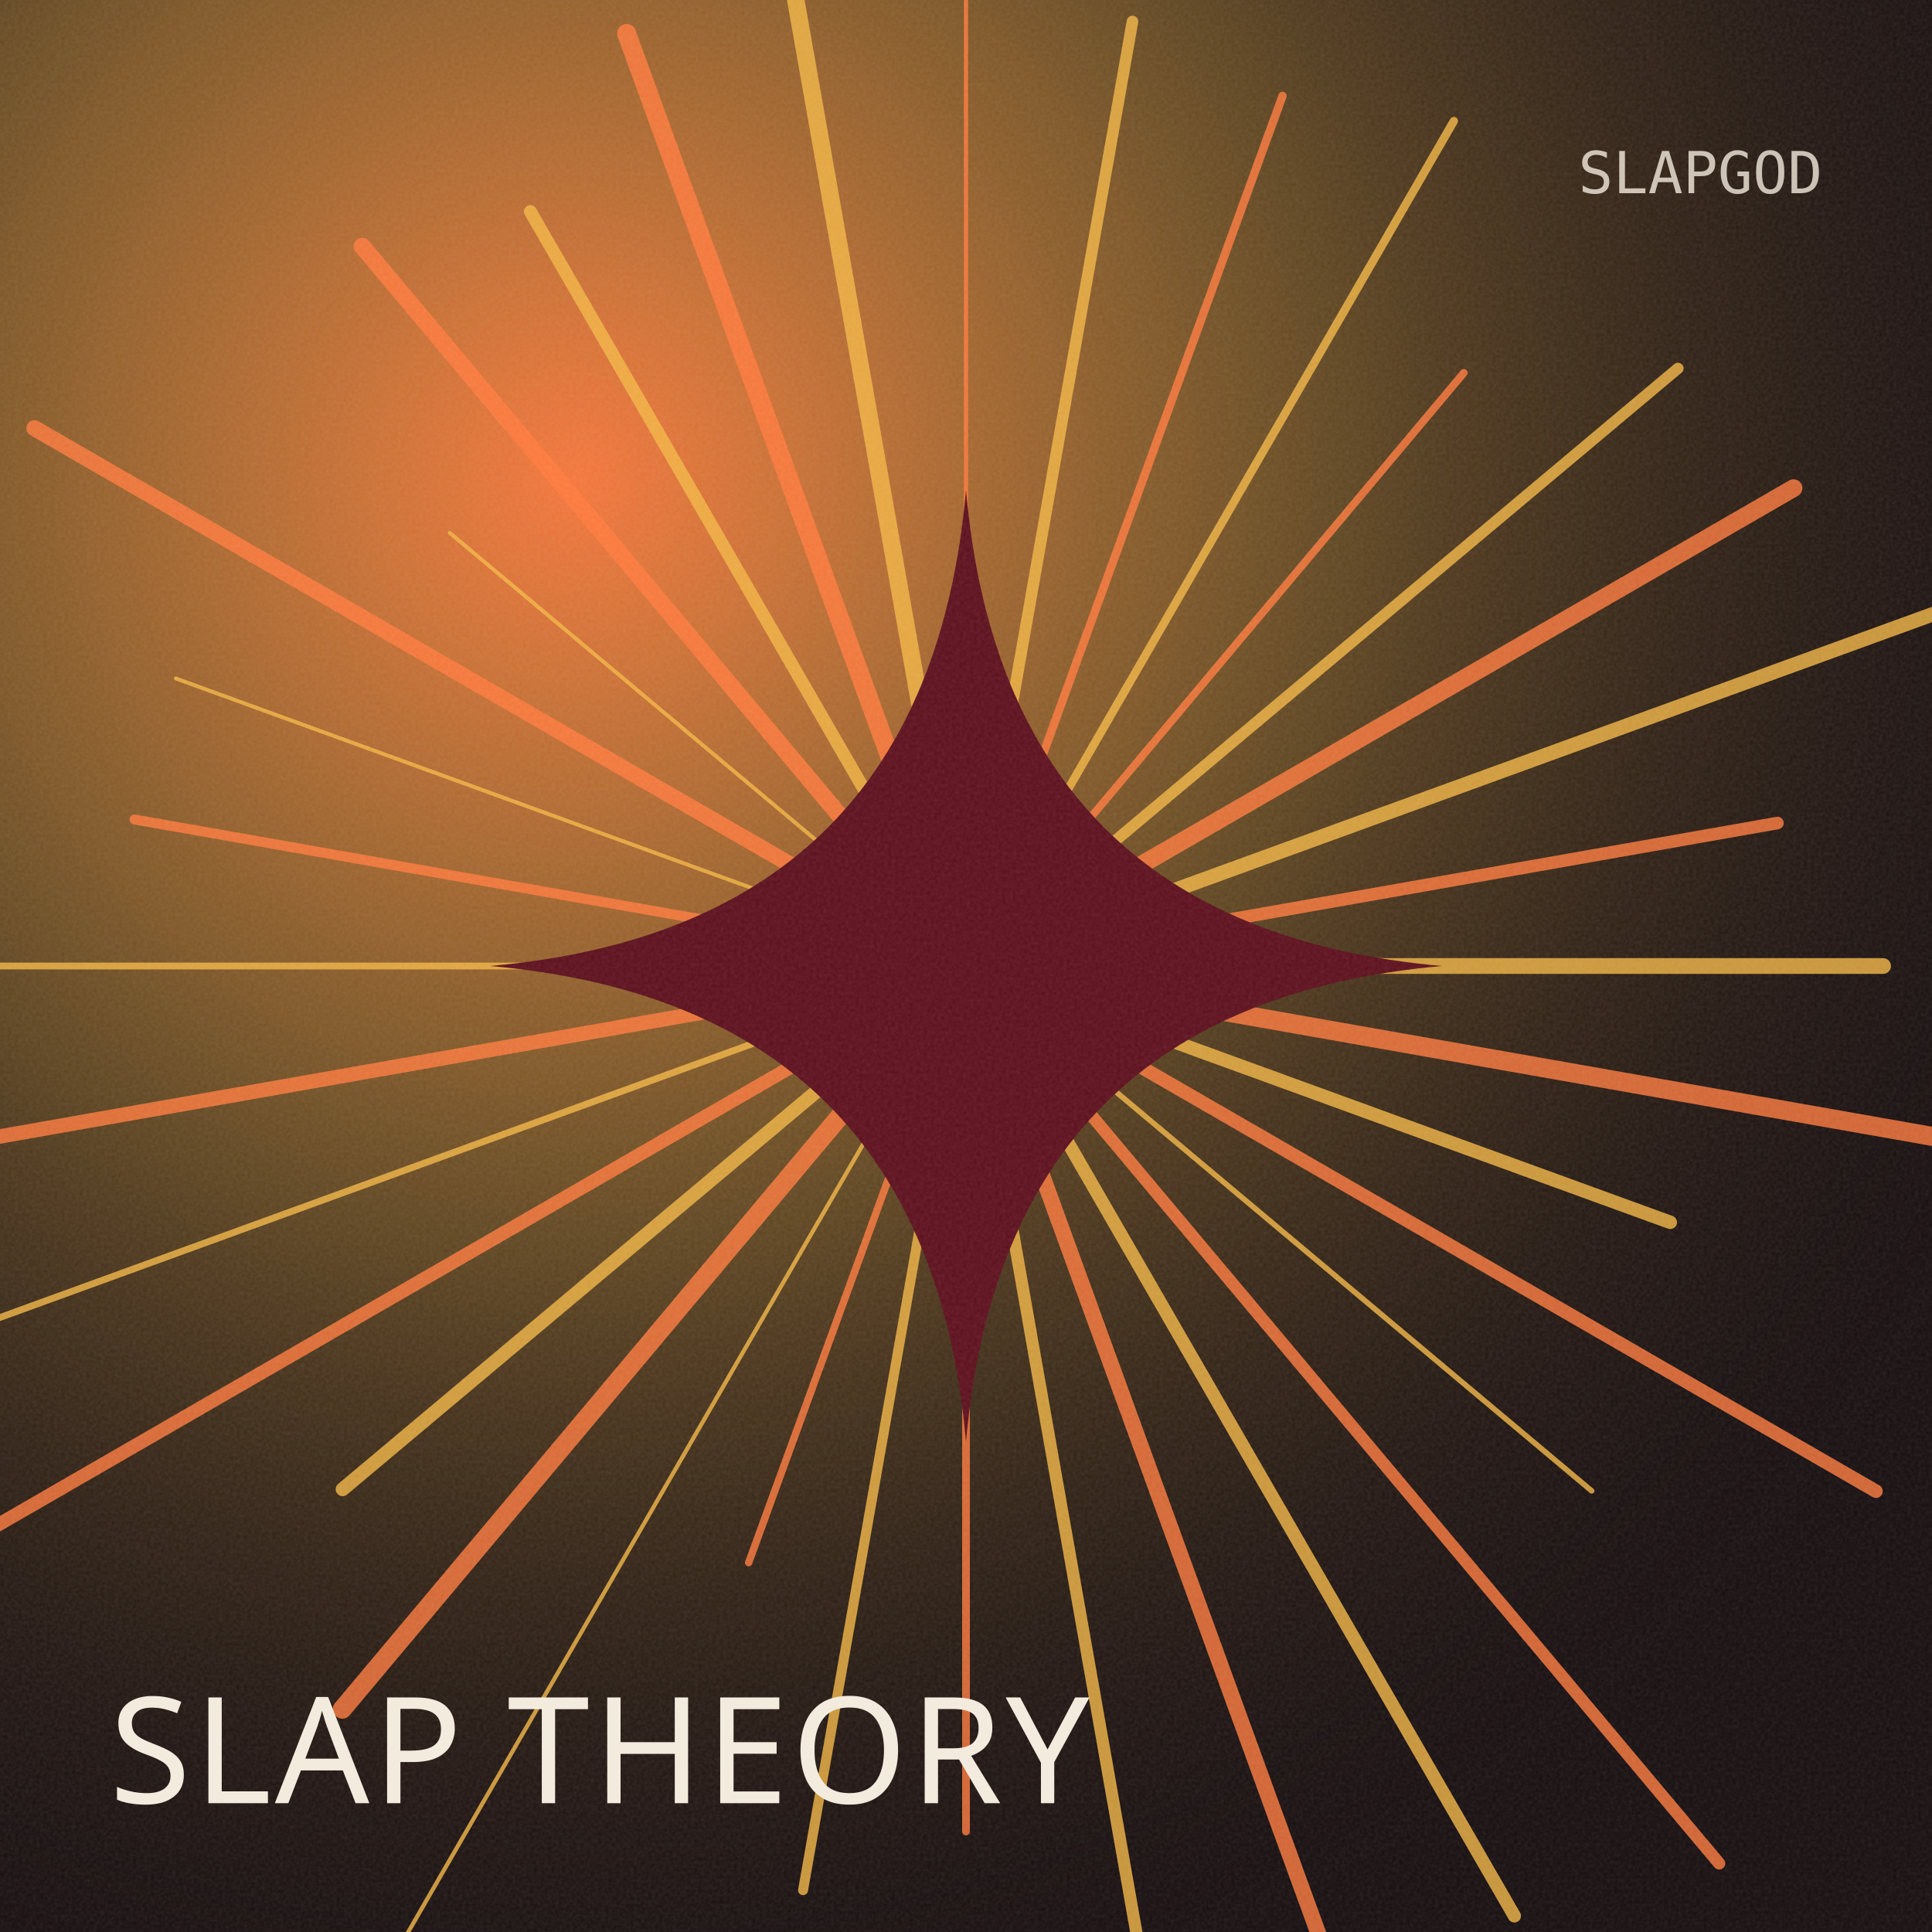
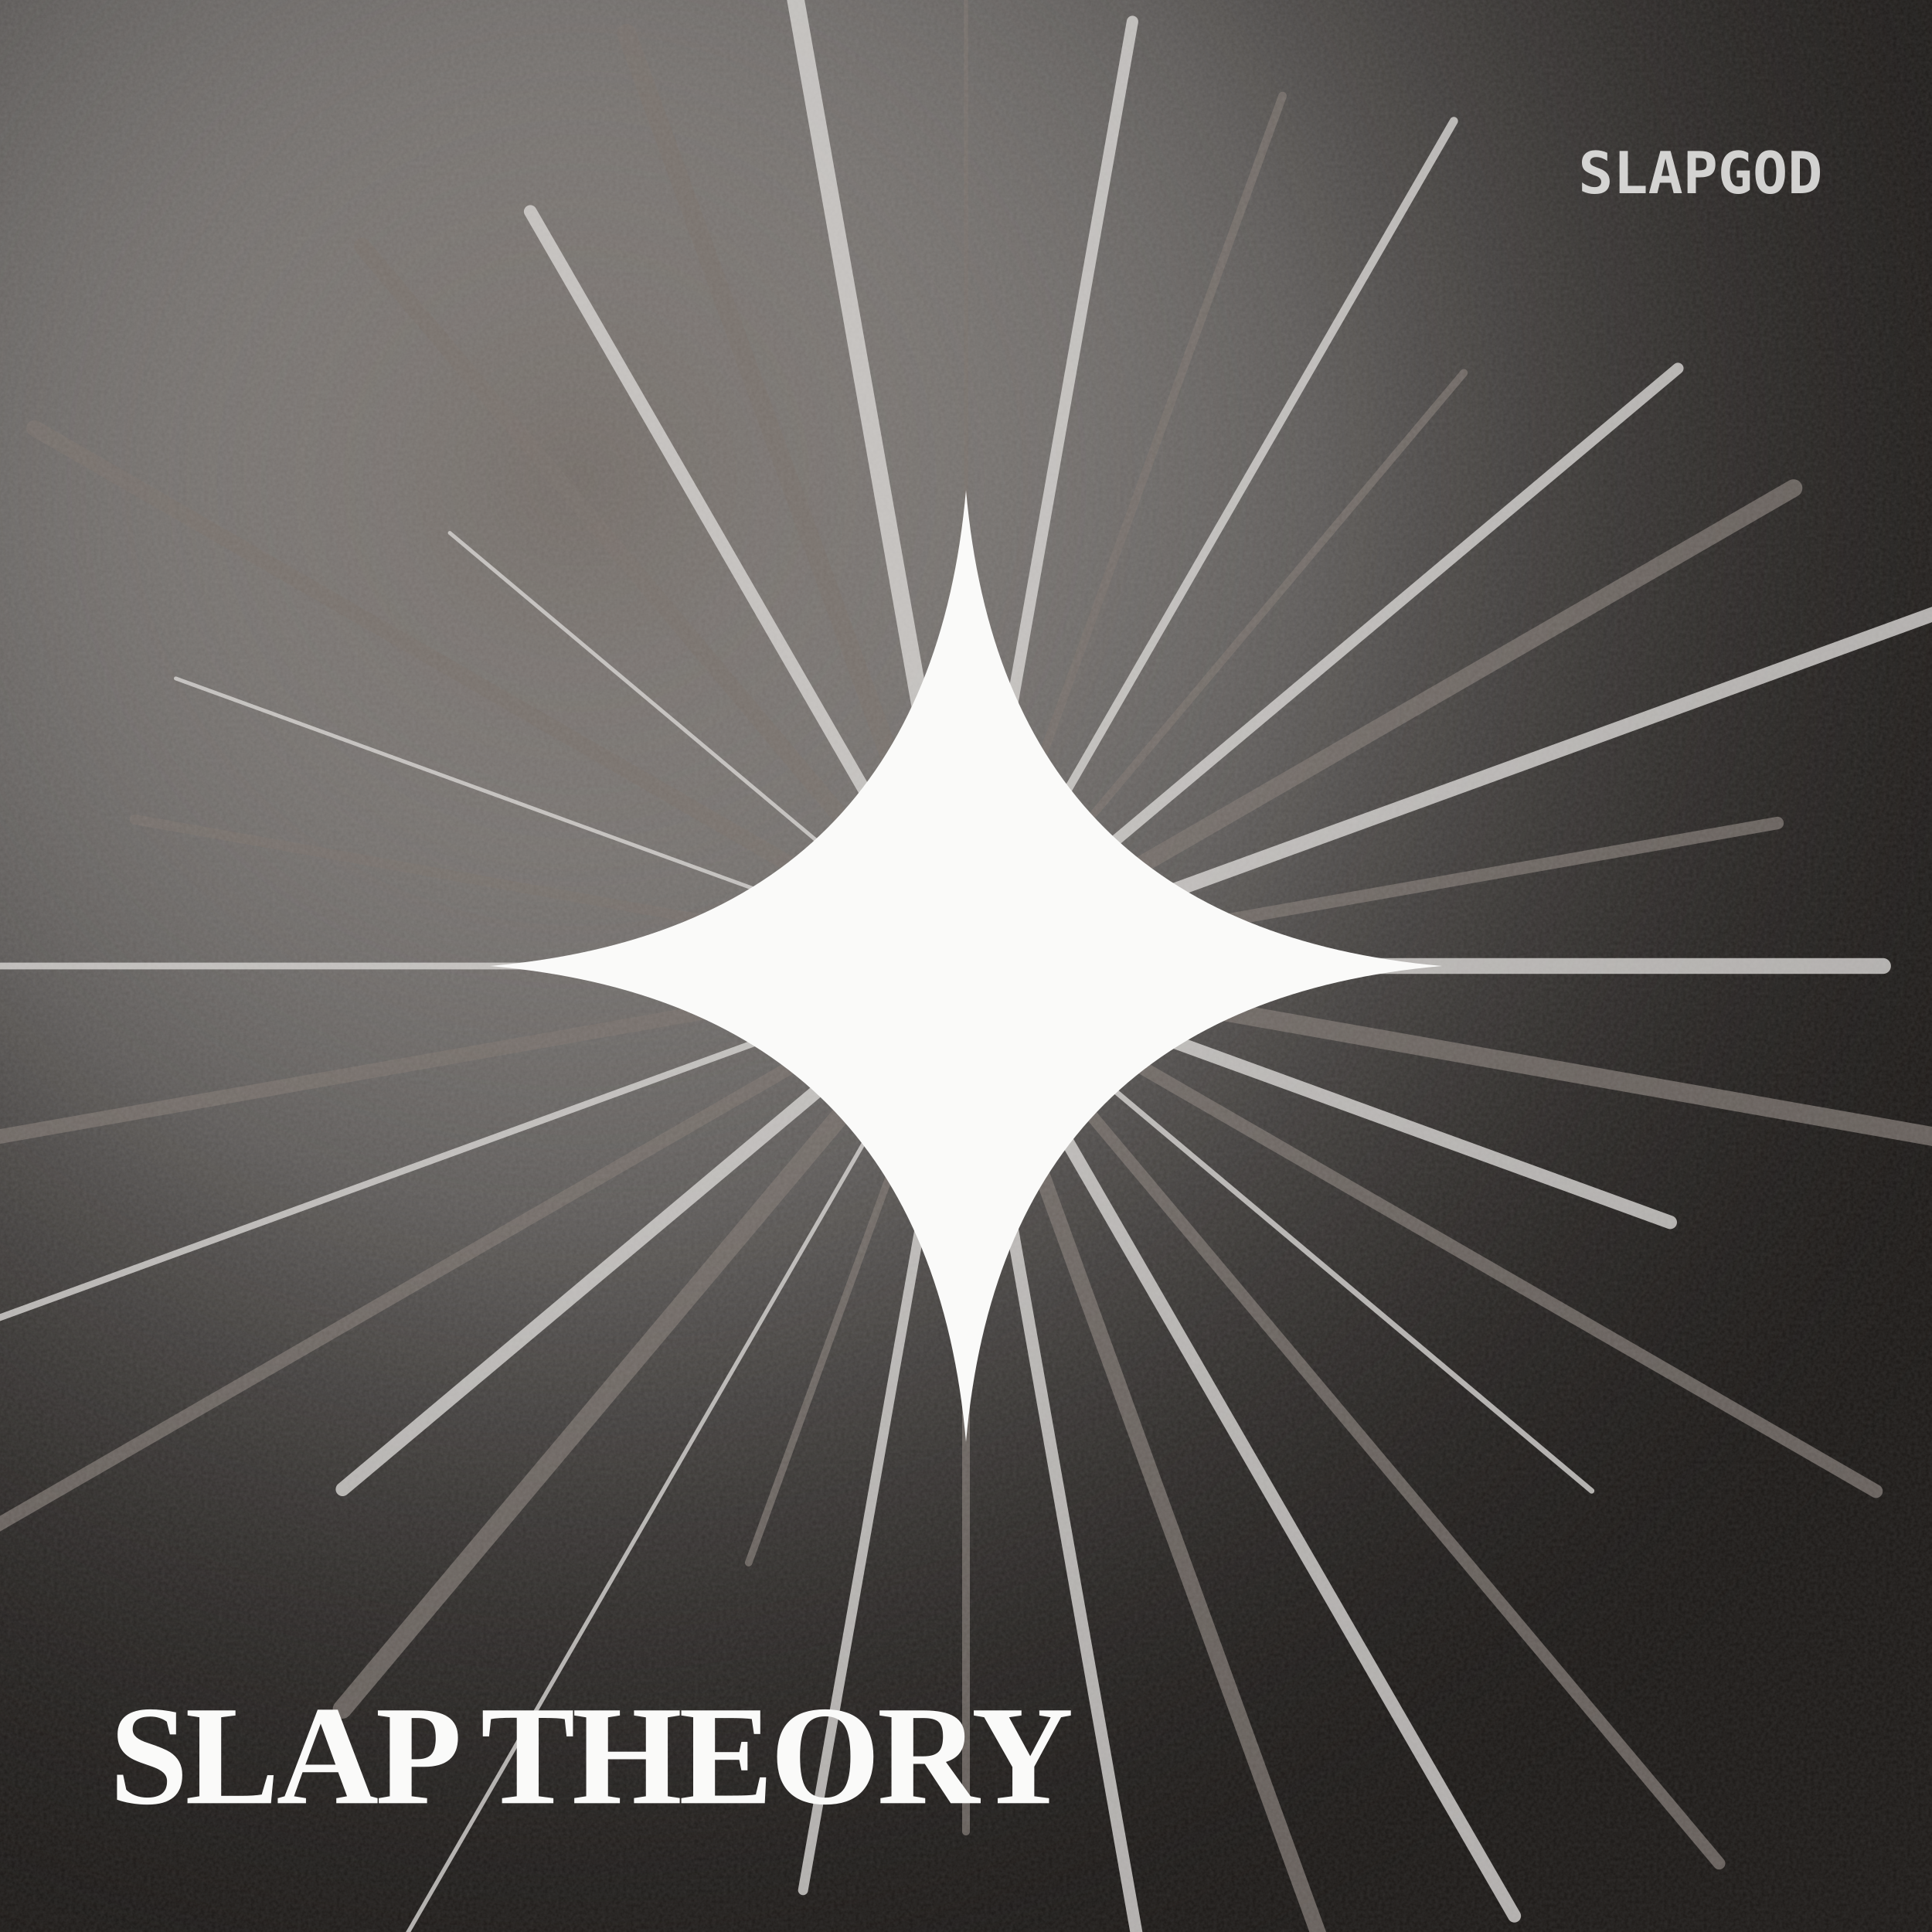
<svg xmlns="http://www.w3.org/2000/svg" viewBox="0 0 600 600" width="600" height="600">
  <defs>
    <radialGradient id="g1-slaptheorydrums" cx="30%" cy="25%" r="85%">
-       <stop offset="0" stop-color="#FF7A3C" stop-opacity=".95" />
-       <stop offset=".45" stop-color="#F2B544" stop-opacity=".35" />
-       <stop offset="1" stop-color="#0B0708" stop-opacity="0" />
+       <stop offset="0" stop-color="#78716C" stop-opacity=".95" />
+       <stop offset=".45" stop-color="#D6D3D1" stop-opacity=".35" />
+       <stop offset="1" stop-color="#0C0A09" stop-opacity="0" />
    </radialGradient>
    <linearGradient id="g2-slaptheorydrums" x1="0" y1="0" x2="1" y2="1">
-       <stop offset="0" stop-color="#FF7A3C" />
-       <stop offset=".5" stop-color="#F2B544" />
-       <stop offset="1" stop-color="#5C0F1C" />
+       <stop offset="0" stop-color="#78716C" />
+       <stop offset=".5" stop-color="#D6D3D1" />
+       <stop offset="1" stop-color="#FAFAF9" />
    </linearGradient>
    <filter id="grain-slaptheorydrums" x="0" y="0" width="100%" height="100%">
      <feTurbulence type="fractalNoise" baseFrequency=".9" numOctaves="2" stitchTiles="stitch" />
      <feColorMatrix values="0 0 0 0 1  0 0 0 0 1  0 0 0 0 1  0 0 0 .09 0" />
    </filter>
    <filter id="soft-slaptheorydrums">
      <feGaussianBlur stdDeviation="18" />
    </filter>
  </defs>
-   <rect width="600" height="600" fill="#0B0708" />
-   <rect width="600" height="600" fill="#160D0F" />
+   <rect width="600" height="600" fill="#0C0A09" />
+   <rect width="600" height="600" fill="#1C1917" />
  <rect width="600" height="600" fill="url(#g1-slaptheorydrums)" />
-   <line x1="300" y1="300" x2="584.8" y2="300" stroke="#F2B544" stroke-width="4.9" stroke-linecap="round" stroke-opacity=".8" />
-   <line x1="300" y1="300" x2="628.9" y2="358" stroke="#FF7A3C" stroke-width="5.9" stroke-linecap="round" stroke-opacity=".8" />
-   <line x1="300" y1="300" x2="518.7" y2="379.6" stroke="#F2B544" stroke-width="4.2" stroke-linecap="round" stroke-opacity=".8" />
-   <line x1="300" y1="300" x2="582.6" y2="463.1" stroke="#FF7A3C" stroke-width="4.2" stroke-linecap="round" stroke-opacity=".8" />
-   <line x1="300" y1="300" x2="494.3" y2="463" stroke="#F2B544" stroke-width="1.7" stroke-linecap="round" stroke-opacity=".8" />
-   <line x1="300" y1="300" x2="533.9" y2="578.7" stroke="#FF7A3C" stroke-width="3.8" stroke-linecap="round" stroke-opacity=".8" />
-   <line x1="300" y1="300" x2="470.3" y2="595" stroke="#F2B544" stroke-width="4.1" stroke-linecap="round" stroke-opacity=".8" />
-   <line x1="300" y1="300" x2="412.3" y2="608.4" stroke="#FF7A3C" stroke-width="4.9" stroke-linecap="round" stroke-opacity=".8" />
-   <line x1="300" y1="300" x2="364" y2="663.1" stroke="#F2B544" stroke-width="3.8" stroke-linecap="round" stroke-opacity=".8" />
-   <line x1="300" y1="300" x2="300" y2="568.8" stroke="#FF7A3C" stroke-width="2.4" stroke-linecap="round" stroke-opacity=".8" />
-   <line x1="300" y1="300" x2="249.4" y2="587" stroke="#F2B544" stroke-width="3.1" stroke-linecap="round" stroke-opacity=".8" />
-   <line x1="300" y1="300" x2="232.5" y2="485.3" stroke="#FF7A3C" stroke-width="2.3" stroke-linecap="round" stroke-opacity=".8" />
-   <line x1="300" y1="300" x2="105.7" y2="636.5" stroke="#F2B544" stroke-width="1.3" stroke-linecap="round" stroke-opacity=".8" />
-   <line x1="300" y1="300" x2="106.3" y2="530.8" stroke="#FF7A3C" stroke-width="5.9" stroke-linecap="round" stroke-opacity=".8" />
-   <line x1="300" y1="300" x2="106.4" y2="462.5" stroke="#F2B544" stroke-width="4.3" stroke-linecap="round" stroke-opacity=".8" />
-   <line x1="300" y1="300" x2="-2.1" y2="474.4" stroke="#FF7A3C" stroke-width="4.2" stroke-linecap="round" stroke-opacity=".8" />
-   <line x1="300" y1="300" x2="-16.6" y2="415.2" stroke="#F2B544" stroke-width="2.1" stroke-linecap="round" stroke-opacity=".8" />
-   <line x1="300" y1="300" x2="-41.2" y2="360.2" stroke="#FF7A3C" stroke-width="4.5" stroke-linecap="round" stroke-opacity=".8" />
-   <line x1="300" y1="300" x2="-18.9" y2="300" stroke="#F2B544" stroke-width="2.1" stroke-linecap="round" stroke-opacity=".8" />
-   <line x1="300" y1="300" x2="41.8" y2="254.5" stroke="#FF7A3C" stroke-width="3.1" stroke-linecap="round" stroke-opacity=".8" />
-   <line x1="300" y1="300" x2="54.6" y2="210.7" stroke="#F2B544" stroke-width="1.2" stroke-linecap="round" stroke-opacity=".8" />
-   <line x1="300" y1="300" x2="10.7" y2="133" stroke="#FF7A3C" stroke-width="5" stroke-linecap="round" stroke-opacity=".8" />
-   <line x1="300" y1="300" x2="139.7" y2="165.5" stroke="#F2B544" stroke-width="1.2" stroke-linecap="round" stroke-opacity=".8" />
-   <line x1="300" y1="300" x2="112.5" y2="76.5" stroke="#FF7A3C" stroke-width="5.3" stroke-linecap="round" stroke-opacity=".8" />
-   <line x1="300" y1="300" x2="164.7" y2="65.7" stroke="#F2B544" stroke-width="4" stroke-linecap="round" stroke-opacity=".8" />
-   <line x1="300" y1="300" x2="194.6" y2="10.4" stroke="#FF7A3C" stroke-width="5.9" stroke-linecap="round" stroke-opacity=".8" />
-   <line x1="300" y1="300" x2="240.5" y2="-37.6" stroke="#F2B544" stroke-width="5.4" stroke-linecap="round" stroke-opacity=".8" />
-   <line x1="300" y1="300" x2="300" y2="-50.6" stroke="#FF7A3C" stroke-width="1.3" stroke-linecap="round" stroke-opacity=".8" />
-   <line x1="300" y1="300" x2="351.7" y2="6.7" stroke="#F2B544" stroke-width="3.6" stroke-linecap="round" stroke-opacity=".8" />
-   <line x1="300" y1="300" x2="398.3" y2="29.8" stroke="#FF7A3C" stroke-width="2.6" stroke-linecap="round" stroke-opacity=".8" />
-   <line x1="300" y1="300" x2="451.5" y2="37.6" stroke="#F2B544" stroke-width="2.6" stroke-linecap="round" stroke-opacity=".8" />
-   <line x1="300" y1="300" x2="454.6" y2="115.8" stroke="#FF7A3C" stroke-width="2.4" stroke-linecap="round" stroke-opacity=".8" />
-   <line x1="300" y1="300" x2="521.1" y2="114.4" stroke="#F2B544" stroke-width="3.5" stroke-linecap="round" stroke-opacity=".8" />
-   <line x1="300" y1="300" x2="557" y2="151.6" stroke="#FF7A3C" stroke-width="5.5" stroke-linecap="round" stroke-opacity=".8" />
-   <line x1="300" y1="300" x2="657.8" y2="169.8" stroke="#F2B544" stroke-width="4.5" stroke-linecap="round" stroke-opacity=".8" />
-   <line x1="300" y1="300" x2="552" y2="255.6" stroke="#FF7A3C" stroke-width="3.9" stroke-linecap="round" stroke-opacity=".8" />
-   <path d="M300,152.2 Q312,288 447.8,300 Q312,312 300,447.8 Q288,312 152.2,300 Q288,288 300,152.2Z" fill="#5C0F1C" />
+   <line x1="300" y1="300" x2="584.8" y2="300" stroke="#D6D3D1" stroke-width="4.9" stroke-linecap="round" stroke-opacity=".8" />
+   <line x1="300" y1="300" x2="628.9" y2="358" stroke="#78716C" stroke-width="5.9" stroke-linecap="round" stroke-opacity=".8" />
+   <line x1="300" y1="300" x2="518.7" y2="379.6" stroke="#D6D3D1" stroke-width="4.2" stroke-linecap="round" stroke-opacity=".8" />
+   <line x1="300" y1="300" x2="582.6" y2="463.1" stroke="#78716C" stroke-width="4.2" stroke-linecap="round" stroke-opacity=".8" />
+   <line x1="300" y1="300" x2="494.3" y2="463" stroke="#D6D3D1" stroke-width="1.7" stroke-linecap="round" stroke-opacity=".8" />
+   <line x1="300" y1="300" x2="533.9" y2="578.7" stroke="#78716C" stroke-width="3.8" stroke-linecap="round" stroke-opacity=".8" />
+   <line x1="300" y1="300" x2="470.3" y2="595" stroke="#D6D3D1" stroke-width="4.1" stroke-linecap="round" stroke-opacity=".8" />
+   <line x1="300" y1="300" x2="412.3" y2="608.4" stroke="#78716C" stroke-width="4.9" stroke-linecap="round" stroke-opacity=".8" />
+   <line x1="300" y1="300" x2="364" y2="663.1" stroke="#D6D3D1" stroke-width="3.8" stroke-linecap="round" stroke-opacity=".8" />
+   <line x1="300" y1="300" x2="300" y2="568.8" stroke="#78716C" stroke-width="2.4" stroke-linecap="round" stroke-opacity=".8" />
+   <line x1="300" y1="300" x2="249.4" y2="587" stroke="#D6D3D1" stroke-width="3.1" stroke-linecap="round" stroke-opacity=".8" />
+   <line x1="300" y1="300" x2="232.5" y2="485.3" stroke="#78716C" stroke-width="2.3" stroke-linecap="round" stroke-opacity=".8" />
+   <line x1="300" y1="300" x2="105.7" y2="636.5" stroke="#D6D3D1" stroke-width="1.3" stroke-linecap="round" stroke-opacity=".8" />
+   <line x1="300" y1="300" x2="106.3" y2="530.8" stroke="#78716C" stroke-width="5.9" stroke-linecap="round" stroke-opacity=".8" />
+   <line x1="300" y1="300" x2="106.4" y2="462.5" stroke="#D6D3D1" stroke-width="4.3" stroke-linecap="round" stroke-opacity=".8" />
+   <line x1="300" y1="300" x2="-2.1" y2="474.4" stroke="#78716C" stroke-width="4.2" stroke-linecap="round" stroke-opacity=".8" />
+   <line x1="300" y1="300" x2="-16.6" y2="415.2" stroke="#D6D3D1" stroke-width="2.1" stroke-linecap="round" stroke-opacity=".8" />
+   <line x1="300" y1="300" x2="-41.2" y2="360.2" stroke="#78716C" stroke-width="4.5" stroke-linecap="round" stroke-opacity=".8" />
+   <line x1="300" y1="300" x2="-18.9" y2="300" stroke="#D6D3D1" stroke-width="2.1" stroke-linecap="round" stroke-opacity=".8" />
+   <line x1="300" y1="300" x2="41.8" y2="254.5" stroke="#78716C" stroke-width="3.1" stroke-linecap="round" stroke-opacity=".8" />
+   <line x1="300" y1="300" x2="54.6" y2="210.7" stroke="#D6D3D1" stroke-width="1.2" stroke-linecap="round" stroke-opacity=".8" />
+   <line x1="300" y1="300" x2="10.7" y2="133" stroke="#78716C" stroke-width="5" stroke-linecap="round" stroke-opacity=".8" />
+   <line x1="300" y1="300" x2="139.7" y2="165.5" stroke="#D6D3D1" stroke-width="1.2" stroke-linecap="round" stroke-opacity=".8" />
+   <line x1="300" y1="300" x2="112.5" y2="76.5" stroke="#78716C" stroke-width="5.3" stroke-linecap="round" stroke-opacity=".8" />
+   <line x1="300" y1="300" x2="164.7" y2="65.7" stroke="#D6D3D1" stroke-width="4" stroke-linecap="round" stroke-opacity=".8" />
+   <line x1="300" y1="300" x2="194.6" y2="10.4" stroke="#78716C" stroke-width="5.9" stroke-linecap="round" stroke-opacity=".8" />
+   <line x1="300" y1="300" x2="240.5" y2="-37.6" stroke="#D6D3D1" stroke-width="5.4" stroke-linecap="round" stroke-opacity=".8" />
+   <line x1="300" y1="300" x2="300" y2="-50.6" stroke="#78716C" stroke-width="1.3" stroke-linecap="round" stroke-opacity=".8" />
+   <line x1="300" y1="300" x2="351.7" y2="6.7" stroke="#D6D3D1" stroke-width="3.6" stroke-linecap="round" stroke-opacity=".8" />
+   <line x1="300" y1="300" x2="398.3" y2="29.8" stroke="#78716C" stroke-width="2.6" stroke-linecap="round" stroke-opacity=".8" />
+   <line x1="300" y1="300" x2="451.5" y2="37.6" stroke="#D6D3D1" stroke-width="2.6" stroke-linecap="round" stroke-opacity=".8" />
+   <line x1="300" y1="300" x2="454.6" y2="115.8" stroke="#78716C" stroke-width="2.4" stroke-linecap="round" stroke-opacity=".8" />
+   <line x1="300" y1="300" x2="521.1" y2="114.4" stroke="#D6D3D1" stroke-width="3.5" stroke-linecap="round" stroke-opacity=".8" />
+   <line x1="300" y1="300" x2="557" y2="151.6" stroke="#78716C" stroke-width="5.5" stroke-linecap="round" stroke-opacity=".8" />
+   <line x1="300" y1="300" x2="657.8" y2="169.8" stroke="#D6D3D1" stroke-width="4.5" stroke-linecap="round" stroke-opacity=".8" />
+   <line x1="300" y1="300" x2="552" y2="255.6" stroke="#78716C" stroke-width="3.9" stroke-linecap="round" stroke-opacity=".8" />
+   <path d="M300,152.2 Q312,288 447.8,300 Q312,312 300,447.8 Q288,312 152.2,300 Q288,288 300,152.2Z" fill="#FAFAF9" />
  <rect width="600" height="600" filter="url(#grain-slaptheorydrums)" />
-   <g font-family="Impact, 'Arial Narrow', sans-serif" fill="#F3EBDD">
-     <text x="34" y="560" font-size="46" letter-spacing="1">SLAP THEORY</text>
+   <g font-family="Georgia, 'Times New Roman', serif" font-weight="700" fill="#FAFAF9">
+     <text x="34" y="560" font-size="44" letter-spacing="-1">SLAP THEORY</text>
    <text x="566" y="60" font-size="18" text-anchor="end" fill-opacity=".8" font-family="Menlo, monospace">SLAPGOD</text>
  </g>
</svg>
